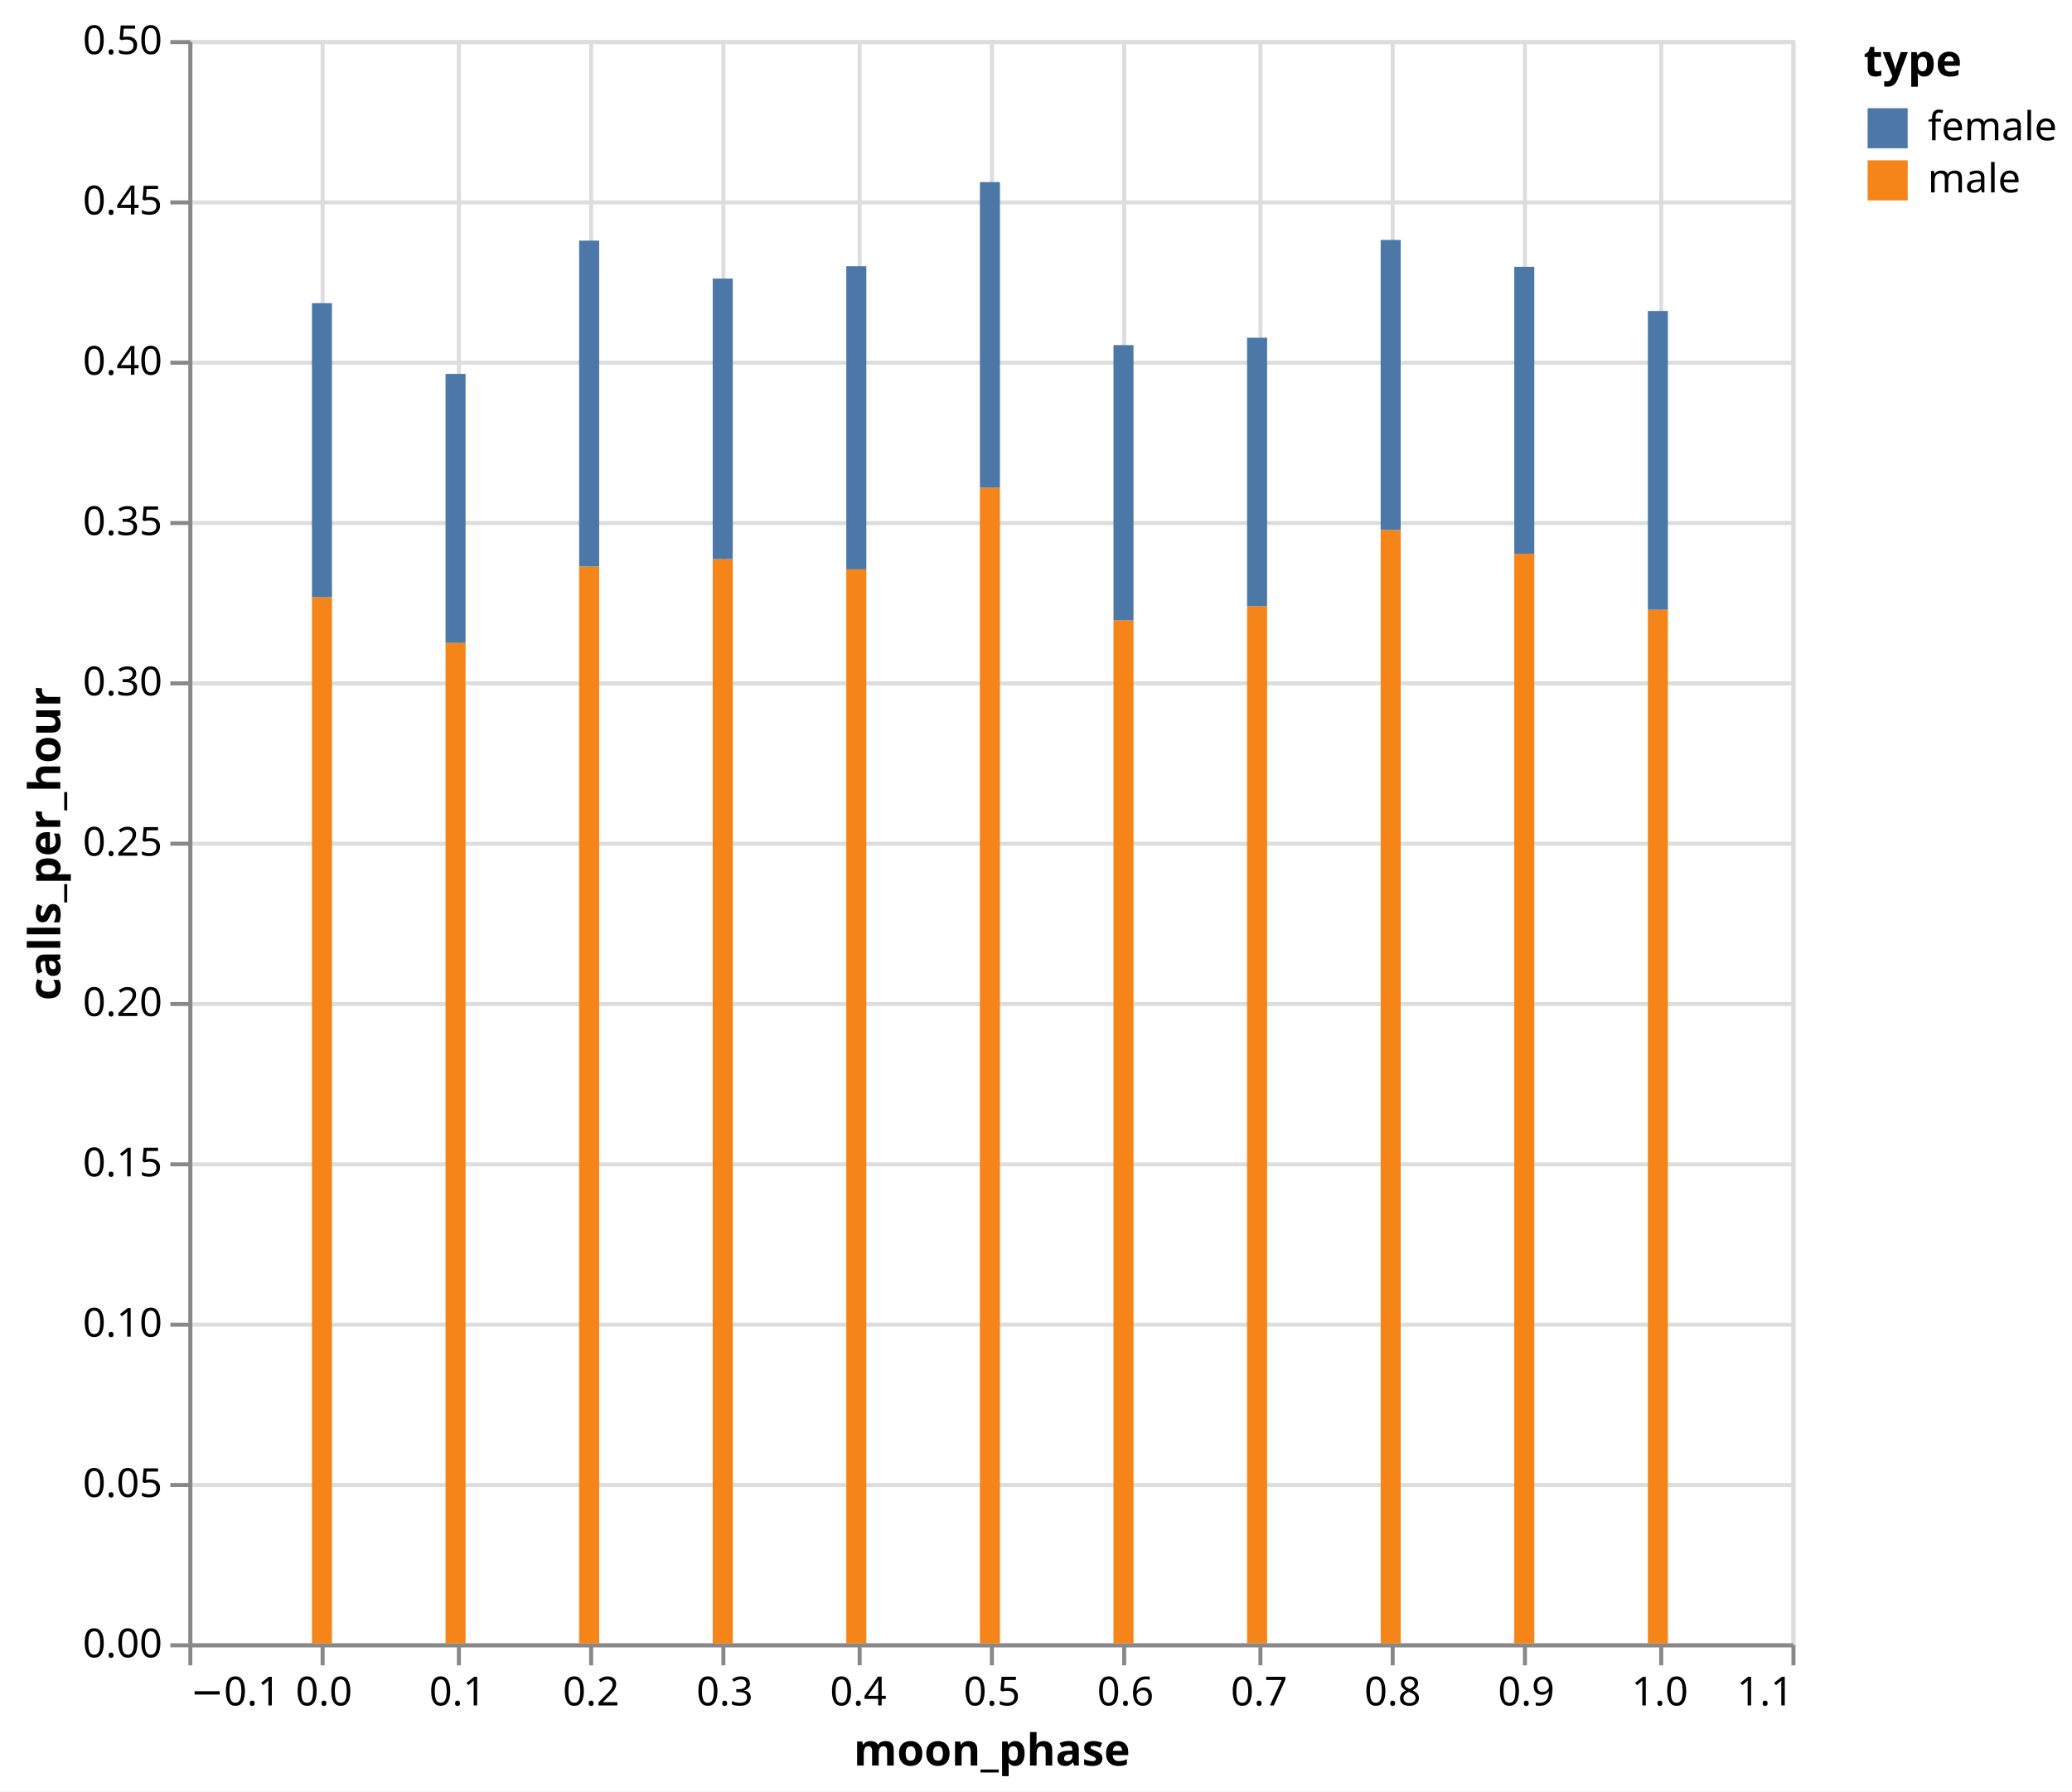
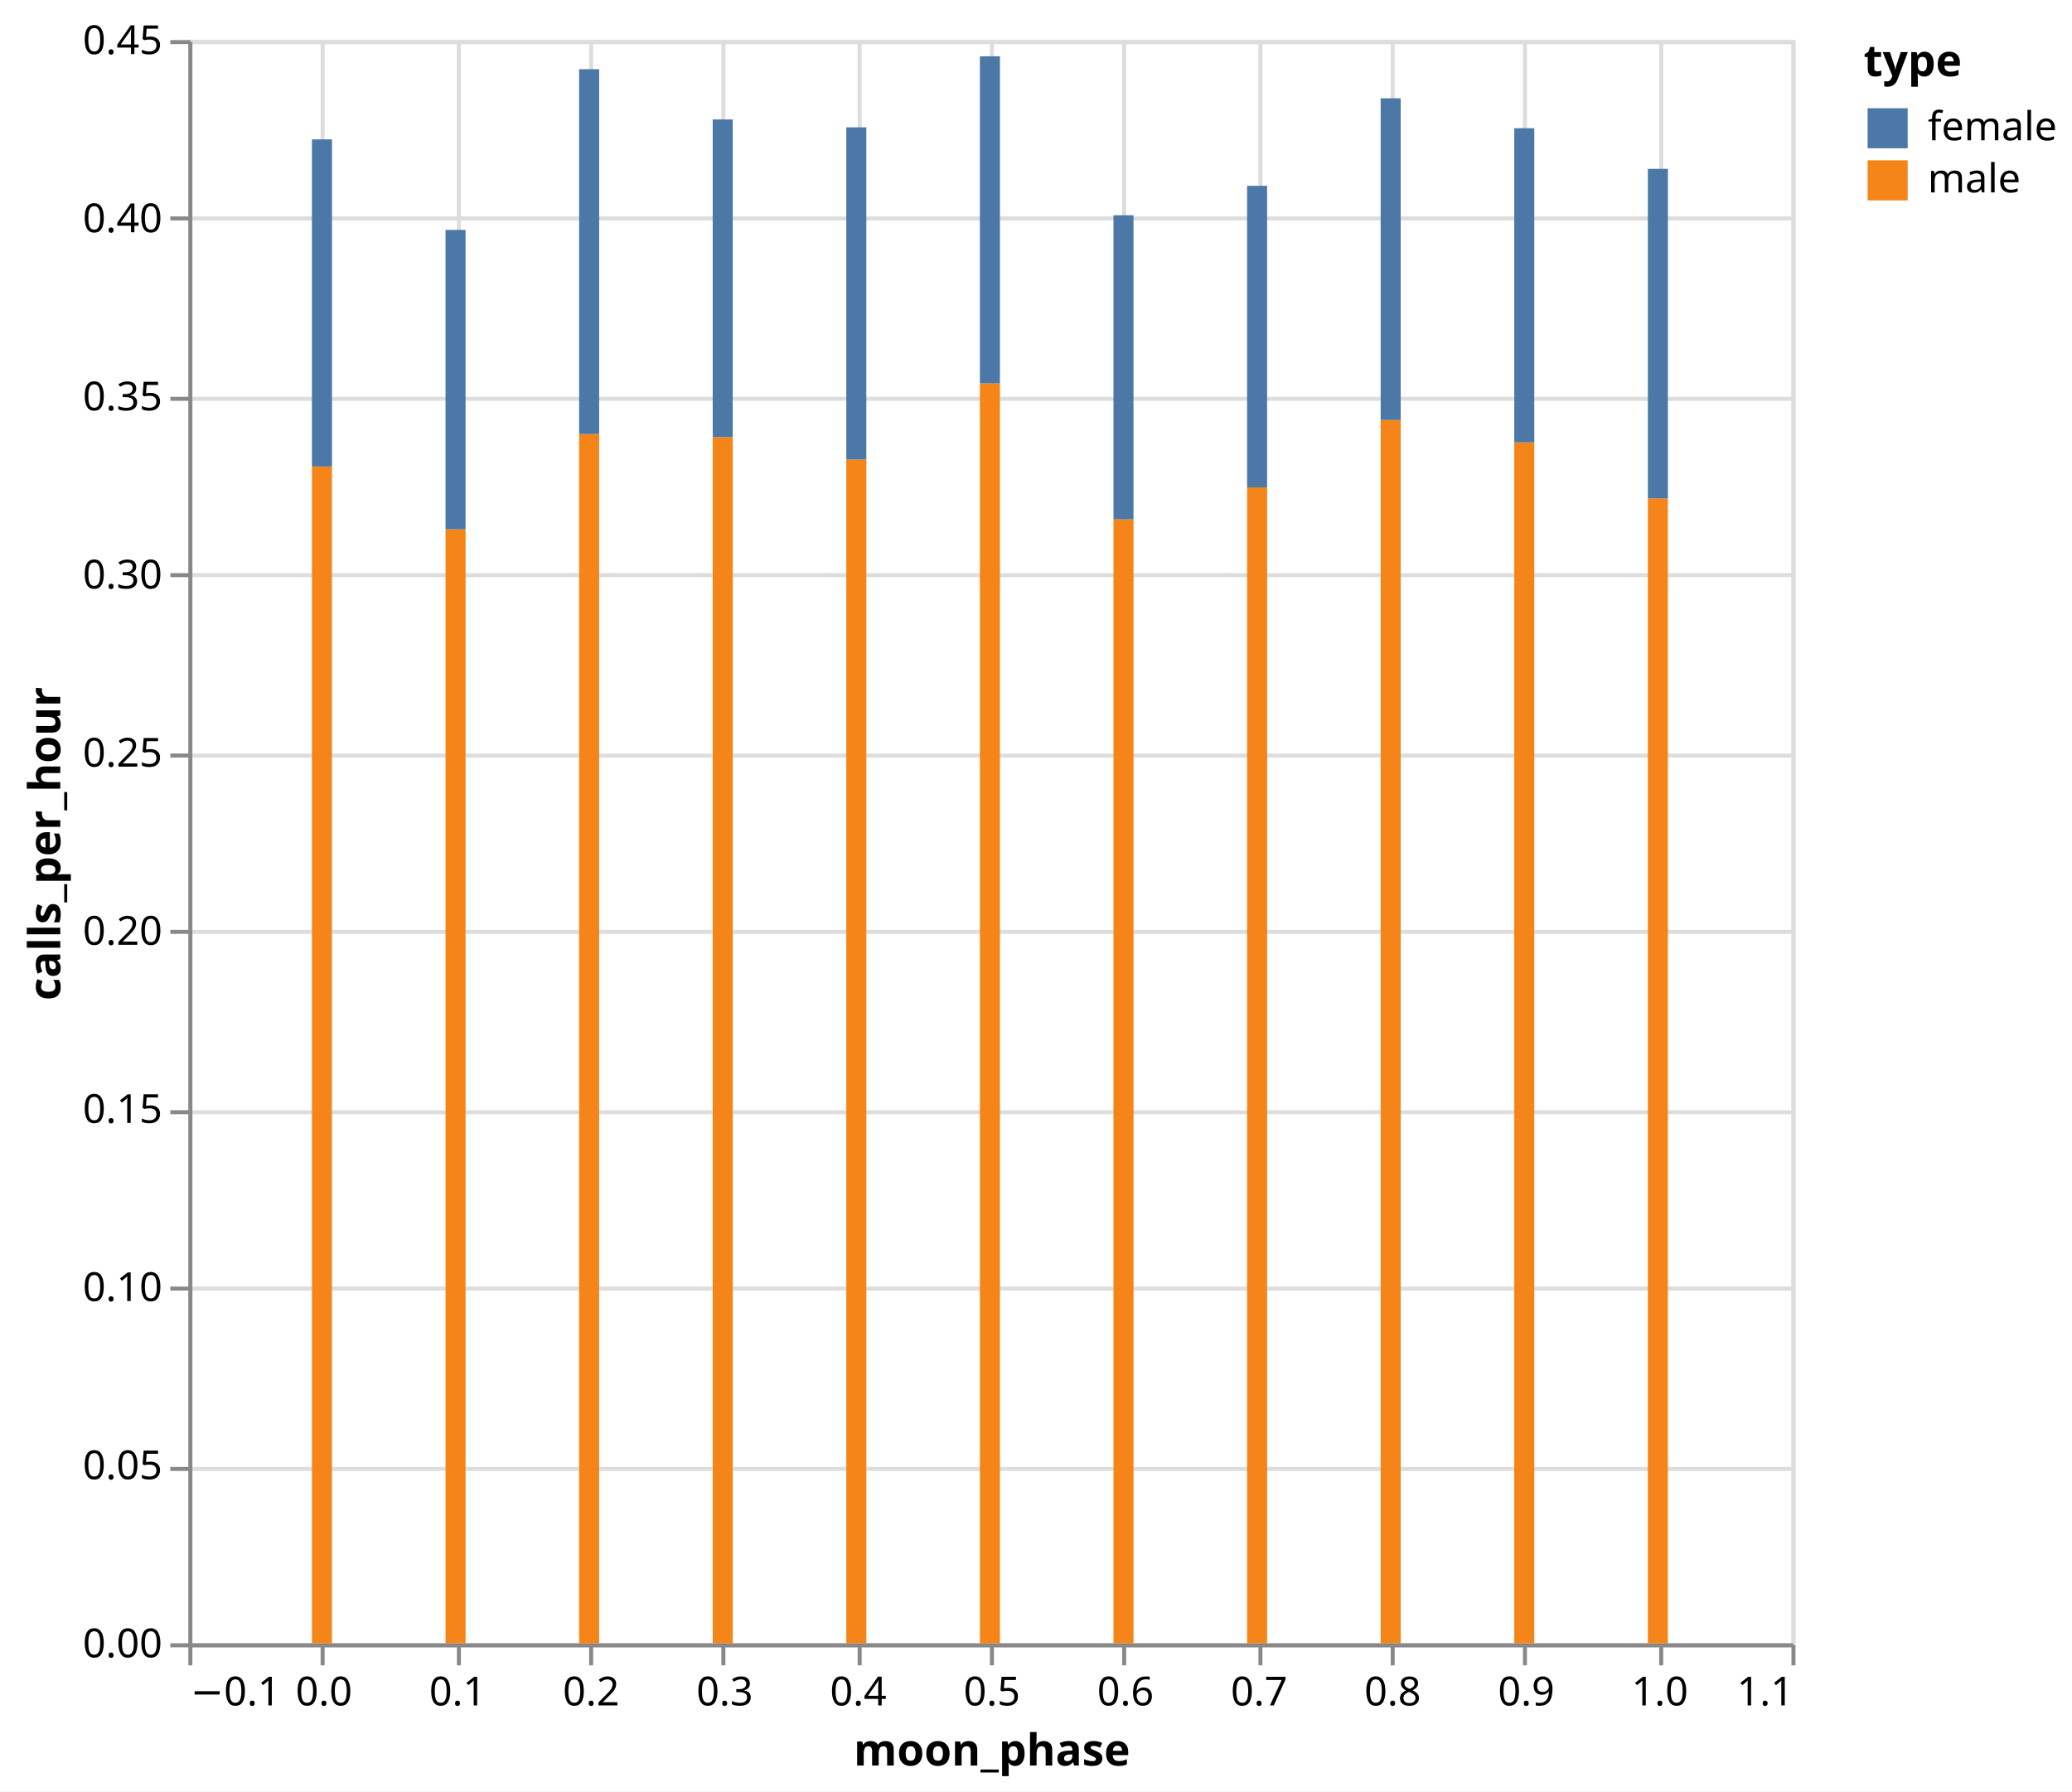
<svg xmlns="http://www.w3.org/2000/svg" version="1.1" class="marks" width="517" height="447" viewBox="0 0 517 447">
  <rect width="517" height="447" fill="white" />
  <g fill="none" stroke-miterlimit="10" transform="translate(47,10)">
    <g class="mark-group role-frame root" role="graphics-object" aria-roledescription="group mark container">
      <g transform="translate(0,0)">
        <path class="background" aria-hidden="true" d="M0.5,0.5h400v400h-400Z" stroke="#ddd" />
        <g>
          <g class="mark-group role-axis" aria-hidden="true">
            <g transform="translate(0.5,400.5)">
              <path class="background" aria-hidden="true" d="M0,0h0v0h0Z" pointer-events="none" />
              <g>
                <g class="mark-rule role-axis-grid" pointer-events="none">
                  <line transform="translate(0,-400)" x2="0" y2="400" stroke="#ddd" stroke-width="1" opacity="1" />
                  <line transform="translate(33,-400)" x2="0" y2="400" stroke="#ddd" stroke-width="1" opacity="1" />
                  <line transform="translate(67,-400)" x2="0" y2="400" stroke="#ddd" stroke-width="1" opacity="1" />
                  <line transform="translate(100,-400)" x2="0" y2="400" stroke="#ddd" stroke-width="1" opacity="1" />
                  <line transform="translate(133,-400)" x2="0" y2="400" stroke="#ddd" stroke-width="1" opacity="1" />
                  <line transform="translate(167,-400)" x2="0" y2="400" stroke="#ddd" stroke-width="1" opacity="1" />
                  <line transform="translate(200,-400)" x2="0" y2="400" stroke="#ddd" stroke-width="1" opacity="1" />
                  <line transform="translate(233,-400)" x2="0" y2="400" stroke="#ddd" stroke-width="1" opacity="1" />
                  <line transform="translate(267,-400)" x2="0" y2="400" stroke="#ddd" stroke-width="1" opacity="1" />
                  <line transform="translate(300,-400)" x2="0" y2="400" stroke="#ddd" stroke-width="1" opacity="1" />
                  <line transform="translate(333,-400)" x2="0" y2="400" stroke="#ddd" stroke-width="1" opacity="1" />
                  <line transform="translate(367,-400)" x2="0" y2="400" stroke="#ddd" stroke-width="1" opacity="1" />
                  <line transform="translate(400,-400)" x2="0" y2="400" stroke="#ddd" stroke-width="1" opacity="1" />
                </g>
              </g>
              <path class="foreground" aria-hidden="true" d="" pointer-events="none" display="none" />
            </g>
          </g>
          <g class="mark-group role-axis" aria-hidden="true">
            <g transform="translate(0.5,0.5)">
              <path class="background" aria-hidden="true" d="M0,0h0v0h0Z" pointer-events="none" />
              <g>
                <g class="mark-rule role-axis-grid" pointer-events="none">
                  <line transform="translate(0,400)" x2="400" y2="0" stroke="#ddd" stroke-width="1" opacity="1" />
-                   <line transform="translate(0,360)" x2="400" y2="0" stroke="#ddd" stroke-width="1" opacity="1" />
-                   <line transform="translate(0,320)" x2="400" y2="0" stroke="#ddd" stroke-width="1" opacity="1" />
-                   <line transform="translate(0,280)" x2="400" y2="0" stroke="#ddd" stroke-width="1" opacity="1" />
-                   <line transform="translate(0,240)" x2="400" y2="0" stroke="#ddd" stroke-width="1" opacity="1" />
-                   <line transform="translate(0,200)" x2="400" y2="0" stroke="#ddd" stroke-width="1" opacity="1" />
-                   <line transform="translate(0,160)" x2="400" y2="0" stroke="#ddd" stroke-width="1" opacity="1" />
-                   <line transform="translate(0,120)" x2="400" y2="0" stroke="#ddd" stroke-width="1" opacity="1" />
-                   <line transform="translate(0,80)" x2="400" y2="0" stroke="#ddd" stroke-width="1" opacity="1" />
-                   <line transform="translate(0,40)" x2="400" y2="0" stroke="#ddd" stroke-width="1" opacity="1" />
+                   <line transform="translate(0,356)" x2="400" y2="0" stroke="#ddd" stroke-width="1" opacity="1" />
+                   <line transform="translate(0,311)" x2="400" y2="0" stroke="#ddd" stroke-width="1" opacity="1" />
+                   <line transform="translate(0,267)" x2="400" y2="0" stroke="#ddd" stroke-width="1" opacity="1" />
+                   <line transform="translate(0,222)" x2="400" y2="0" stroke="#ddd" stroke-width="1" opacity="1" />
+                   <line transform="translate(0,178)" x2="400" y2="0" stroke="#ddd" stroke-width="1" opacity="1" />
+                   <line transform="translate(0,133)" x2="400" y2="0" stroke="#ddd" stroke-width="1" opacity="1" />
+                   <line transform="translate(0,89)" x2="400" y2="0" stroke="#ddd" stroke-width="1" opacity="1" />
+                   <line transform="translate(0,44)" x2="400" y2="0" stroke="#ddd" stroke-width="1" opacity="1" />
                  <line transform="translate(0,0)" x2="400" y2="0" stroke="#ddd" stroke-width="1" opacity="1" />
                </g>
              </g>
              <path class="foreground" aria-hidden="true" d="" pointer-events="none" display="none" />
            </g>
          </g>
          <g class="mark-group role-axis" role="graphics-symbol" aria-roledescription="axis" aria-label="X-axis titled 'moon_phase' for a linear scale with values from −0.1 to 1.1">
            <g transform="translate(0.5,400.5)">
              <path class="background" aria-hidden="true" d="M0,0h0v0h0Z" pointer-events="none" />
              <g>
                <g class="mark-rule role-axis-tick" pointer-events="none">
                  <line transform="translate(0,0)" x2="0" y2="5" stroke="#888" stroke-width="1" opacity="1" />
                  <line transform="translate(33,0)" x2="0" y2="5" stroke="#888" stroke-width="1" opacity="1" />
                  <line transform="translate(67,0)" x2="0" y2="5" stroke="#888" stroke-width="1" opacity="1" />
                  <line transform="translate(100,0)" x2="0" y2="5" stroke="#888" stroke-width="1" opacity="1" />
                  <line transform="translate(133,0)" x2="0" y2="5" stroke="#888" stroke-width="1" opacity="1" />
                  <line transform="translate(167,0)" x2="0" y2="5" stroke="#888" stroke-width="1" opacity="1" />
                  <line transform="translate(200,0)" x2="0" y2="5" stroke="#888" stroke-width="1" opacity="1" />
                  <line transform="translate(233,0)" x2="0" y2="5" stroke="#888" stroke-width="1" opacity="1" />
                  <line transform="translate(267,0)" x2="0" y2="5" stroke="#888" stroke-width="1" opacity="1" />
                  <line transform="translate(300,0)" x2="0" y2="5" stroke="#888" stroke-width="1" opacity="1" />
                  <line transform="translate(333,0)" x2="0" y2="5" stroke="#888" stroke-width="1" opacity="1" />
                  <line transform="translate(367,0)" x2="0" y2="5" stroke="#888" stroke-width="1" opacity="1" />
                  <line transform="translate(400,0)" x2="0" y2="5" stroke="#888" stroke-width="1" opacity="1" />
                </g>
                <g class="mark-text role-axis-label" pointer-events="none">
                  <text text-anchor="start" transform="translate(0,15)" font-family="sans-serif" font-size="10px" fill="#000" opacity="1">−0.1</text>
                  <text text-anchor="middle" transform="translate(33.33333,15)" font-family="sans-serif" font-size="10px" fill="#000" opacity="1">0.0</text>
                  <text text-anchor="middle" transform="translate(66.66667,15)" font-family="sans-serif" font-size="10px" fill="#000" opacity="1">0.1</text>
                  <text text-anchor="middle" transform="translate(100,15)" font-family="sans-serif" font-size="10px" fill="#000" opacity="1">0.2</text>
                  <text text-anchor="middle" transform="translate(133.3333,15)" font-family="sans-serif" font-size="10px" fill="#000" opacity="1">0.3</text>
                  <text text-anchor="middle" transform="translate(166.6667,15)" font-family="sans-serif" font-size="10px" fill="#000" opacity="1">0.4</text>
                  <text text-anchor="middle" transform="translate(200,15)" font-family="sans-serif" font-size="10px" fill="#000" opacity="1">0.5</text>
                  <text text-anchor="middle" transform="translate(233.3333,15)" font-family="sans-serif" font-size="10px" fill="#000" opacity="1">0.6</text>
                  <text text-anchor="middle" transform="translate(266.6667,15)" font-family="sans-serif" font-size="10px" fill="#000" opacity="1">0.7</text>
                  <text text-anchor="middle" transform="translate(300,15)" font-family="sans-serif" font-size="10px" fill="#000" opacity="1">0.8</text>
                  <text text-anchor="middle" transform="translate(333.3333,15)" font-family="sans-serif" font-size="10px" fill="#000" opacity="1">0.9</text>
                  <text text-anchor="middle" transform="translate(366.6667,15)" font-family="sans-serif" font-size="10px" fill="#000" opacity="1">1.0</text>
                  <text text-anchor="end" transform="translate(400,15)" font-family="sans-serif" font-size="10px" fill="#000" opacity="1">1.1</text>
                </g>
                <g class="mark-rule role-axis-domain" pointer-events="none">
                  <line transform="translate(0,0)" x2="400" y2="0" stroke="#888" stroke-width="1" opacity="1" />
                </g>
                <g class="mark-text role-axis-title" pointer-events="none">
                  <text text-anchor="middle" transform="translate(200,30)" font-family="sans-serif" font-size="11px" font-weight="bold" fill="#000" opacity="1">moon_phase</text>
                </g>
              </g>
              <path class="foreground" aria-hidden="true" d="" pointer-events="none" display="none" />
            </g>
          </g>
          <g class="mark-group role-axis" role="graphics-symbol" aria-roledescription="axis" aria-label="Y-axis titled 'calls_per_hour' for a linear scale with values from 0.0 to 0.5">
            <g transform="translate(0.5,0.5)">
              <path class="background" aria-hidden="true" d="M0,0h0v0h0Z" pointer-events="none" />
              <g>
                <g class="mark-rule role-axis-tick" pointer-events="none">
                  <line transform="translate(0,400)" x2="-5" y2="0" stroke="#888" stroke-width="1" opacity="1" />
-                   <line transform="translate(0,360)" x2="-5" y2="0" stroke="#888" stroke-width="1" opacity="1" />
-                   <line transform="translate(0,320)" x2="-5" y2="0" stroke="#888" stroke-width="1" opacity="1" />
-                   <line transform="translate(0,280)" x2="-5" y2="0" stroke="#888" stroke-width="1" opacity="1" />
-                   <line transform="translate(0,240)" x2="-5" y2="0" stroke="#888" stroke-width="1" opacity="1" />
-                   <line transform="translate(0,200)" x2="-5" y2="0" stroke="#888" stroke-width="1" opacity="1" />
-                   <line transform="translate(0,160)" x2="-5" y2="0" stroke="#888" stroke-width="1" opacity="1" />
-                   <line transform="translate(0,120)" x2="-5" y2="0" stroke="#888" stroke-width="1" opacity="1" />
-                   <line transform="translate(0,80)" x2="-5" y2="0" stroke="#888" stroke-width="1" opacity="1" />
-                   <line transform="translate(0,40)" x2="-5" y2="0" stroke="#888" stroke-width="1" opacity="1" />
+                   <line transform="translate(0,356)" x2="-5" y2="0" stroke="#888" stroke-width="1" opacity="1" />
+                   <line transform="translate(0,311)" x2="-5" y2="0" stroke="#888" stroke-width="1" opacity="1" />
+                   <line transform="translate(0,267)" x2="-5" y2="0" stroke="#888" stroke-width="1" opacity="1" />
+                   <line transform="translate(0,222)" x2="-5" y2="0" stroke="#888" stroke-width="1" opacity="1" />
+                   <line transform="translate(0,178)" x2="-5" y2="0" stroke="#888" stroke-width="1" opacity="1" />
+                   <line transform="translate(0,133)" x2="-5" y2="0" stroke="#888" stroke-width="1" opacity="1" />
+                   <line transform="translate(0,89)" x2="-5" y2="0" stroke="#888" stroke-width="1" opacity="1" />
+                   <line transform="translate(0,44)" x2="-5" y2="0" stroke="#888" stroke-width="1" opacity="1" />
                  <line transform="translate(0,0)" x2="-5" y2="0" stroke="#888" stroke-width="1" opacity="1" />
                </g>
                <g class="mark-text role-axis-label" pointer-events="none">
                  <text text-anchor="end" transform="translate(-7,403)" font-family="sans-serif" font-size="10px" fill="#000" opacity="1">0.00</text>
-                   <text text-anchor="end" transform="translate(-7,363)" font-family="sans-serif" font-size="10px" fill="#000" opacity="1">0.05</text>
-                   <text text-anchor="end" transform="translate(-7,323)" font-family="sans-serif" font-size="10px" fill="#000" opacity="1">0.10</text>
-                   <text text-anchor="end" transform="translate(-7,283)" font-family="sans-serif" font-size="10px" fill="#000" opacity="1">0.15</text>
-                   <text text-anchor="end" transform="translate(-7,243)" font-family="sans-serif" font-size="10px" fill="#000" opacity="1">0.20</text>
-                   <text text-anchor="end" transform="translate(-7,203)" font-family="sans-serif" font-size="10px" fill="#000" opacity="1">0.25</text>
-                   <text text-anchor="end" transform="translate(-7,163)" font-family="sans-serif" font-size="10px" fill="#000" opacity="1">0.30</text>
-                   <text text-anchor="end" transform="translate(-7,123)" font-family="sans-serif" font-size="10px" fill="#000" opacity="1">0.35</text>
-                   <text text-anchor="end" transform="translate(-7,83)" font-family="sans-serif" font-size="10px" fill="#000" opacity="1">0.40</text>
-                   <text text-anchor="end" transform="translate(-7,43)" font-family="sans-serif" font-size="10px" fill="#000" opacity="1">0.45</text>
-                   <text text-anchor="end" transform="translate(-7,3)" font-family="sans-serif" font-size="10px" fill="#000" opacity="1">0.50</text>
+                   <text text-anchor="end" transform="translate(-7,358.5556)" font-family="sans-serif" font-size="10px" fill="#000" opacity="1">0.05</text>
+                   <text text-anchor="end" transform="translate(-7,314.1111)" font-family="sans-serif" font-size="10px" fill="#000" opacity="1">0.10</text>
+                   <text text-anchor="end" transform="translate(-7,269.6667)" font-family="sans-serif" font-size="10px" fill="#000" opacity="1">0.15</text>
+                   <text text-anchor="end" transform="translate(-7,225.2222)" font-family="sans-serif" font-size="10px" fill="#000" opacity="1">0.20</text>
+                   <text text-anchor="end" transform="translate(-7,180.7778)" font-family="sans-serif" font-size="10px" fill="#000" opacity="1">0.25</text>
+                   <text text-anchor="end" transform="translate(-7,136.3333)" font-family="sans-serif" font-size="10px" fill="#000" opacity="1">0.30</text>
+                   <text text-anchor="end" transform="translate(-7,91.88889)" font-family="sans-serif" font-size="10px" fill="#000" opacity="1">0.35</text>
+                   <text text-anchor="end" transform="translate(-7,47.44444)" font-family="sans-serif" font-size="10px" fill="#000" opacity="1">0.40</text>
+                   <text text-anchor="end" transform="translate(-7,3)" font-family="sans-serif" font-size="10px" fill="#000" opacity="1">0.45</text>
                </g>
                <g class="mark-rule role-axis-domain" pointer-events="none">
                  <line transform="translate(0,400)" x2="0" y2="-400" stroke="#888" stroke-width="1" opacity="1" />
                </g>
                <g class="mark-text role-axis-title" pointer-events="none">
                  <text text-anchor="middle" transform="translate(-30.46289,200) rotate(-90) translate(0,-2)" font-family="sans-serif" font-size="11px" font-weight="bold" fill="#000" opacity="1">calls_per_hour</text>
                </g>
              </g>
              <path class="foreground" aria-hidden="true" d="" pointer-events="none" display="none" />
            </g>
          </g>
          <g class="mark-rect role-mark marks" role="graphics-object" aria-roledescription="rect mark container">
-             <path aria-label="moon_phase: 0.7; calls_per_hour: 0.323442153903; type: male" role="graphics-symbol" aria-roledescription="bar" d="M264.167,141.246h5v258.754h-5Z" fill="#f58518" />
-             <path aria-label="moon_phase: 0.6; calls_per_hour: 0.319030764902; type: male" role="graphics-symbol" aria-roledescription="bar" d="M230.833,144.775h5v255.225h-5Z" fill="#f58518" />
-             <path aria-label="moon_phase: 0.5; calls_per_hour: 0.360413185038; type: male" role="graphics-symbol" aria-roledescription="bar" d="M197.5,111.669h5v288.331h-5Z" fill="#f58518" />
-             <path aria-label="moon_phase: 0.4; calls_per_hour: 0.334938009285; type: male" role="graphics-symbol" aria-roledescription="bar" d="M164.167,132.05h5v267.95h-5Z" fill="#f58518" />
-             <path aria-label="moon_phase: 0.3; calls_per_hour: 0.338118956806; type: male" role="graphics-symbol" aria-roledescription="bar" d="M130.833,129.505h5v270.495h-5Z" fill="#f58518" />
-             <path aria-label="moon_phase: 0.2; calls_per_hour: 0.33582639986; type: male" role="graphics-symbol" aria-roledescription="bar" d="M97.5,131.339h5v268.661h-5Z" fill="#f58518" />
-             <path aria-label="moon_phase: 0.1; calls_per_hour: 0.311997779217; type: male" role="graphics-symbol" aria-roledescription="bar" d="M64.167,150.402h5v249.598h-5Z" fill="#f58518" />
-             <path aria-label="moon_phase: 0; calls_per_hour: 0.326235902581; type: male" role="graphics-symbol" aria-roledescription="bar" d="M30.833,139.011h5v260.989h-5Z" fill="#f58518" />
-             <path aria-label="moon_phase: 0.8; calls_per_hour: 0.347207768651; type: male" role="graphics-symbol" aria-roledescription="bar" d="M297.5,122.234h5v277.766h-5Z" fill="#f58518" />
-             <path aria-label="moon_phase: 0.9; calls_per_hour: 0.339804407519; type: male" role="graphics-symbol" aria-roledescription="bar" d="M330.833,128.156h5v271.844h-5Z" fill="#f58518" />
-             <path aria-label="moon_phase: 1; calls_per_hour: 0.322331977879; type: male" role="graphics-symbol" aria-roledescription="bar" d="M364.167,142.134h5v257.866h-5Z" fill="#f58518" />
-             <path aria-label="moon_phase: 0.7; calls_per_hour: 0.0837376683235; type: female" role="graphics-symbol" aria-roledescription="bar" d="M264.167,74.256h5v66.99h-5Z" fill="#4c78a8" />
-             <path aria-label="moon_phase: 0.6; calls_per_hour: 0.0858352089199; type: female" role="graphics-symbol" aria-roledescription="bar" d="M230.833,76.107h5v68.668h-5Z" fill="#4c78a8" />
-             <path aria-label="moon_phase: 0.5; calls_per_hour: 0.0952982715634; type: female" role="graphics-symbol" aria-roledescription="bar" d="M197.5,35.431h5v76.239h-5Z" fill="#4c78a8" />
-             <path aria-label="moon_phase: 0.4; calls_per_hour: 0.0945306314927; type: female" role="graphics-symbol" aria-roledescription="bar" d="M164.167,56.425h5v75.625h-5Z" fill="#4c78a8" />
-             <path aria-label="moon_phase: 0.3; calls_per_hour: 0.0874974715399; type: female" role="graphics-symbol" aria-roledescription="bar" d="M130.833,59.507h5v69.998h-5Z" fill="#4c78a8" />
-             <path aria-label="moon_phase: 0.2; calls_per_hour: 0.101629264029; type: female" role="graphics-symbol" aria-roledescription="bar" d="M97.5,50.035h5v81.303h-5Z" fill="#4c78a8" />
-             <path aria-label="moon_phase: 0.1; calls_per_hour: 0.0838996075342; type: female" role="graphics-symbol" aria-roledescription="bar" d="M64.167,83.282h5v67.12h-5Z" fill="#4c78a8" />
-             <path aria-label="moon_phase: 0; calls_per_hour: 0.0917199884215; type: female" role="graphics-symbol" aria-roledescription="bar" d="M30.833,65.635h5v73.376h-5Z" fill="#4c78a8" />
-             <path aria-label="moon_phase: 0.8; calls_per_hour: 0.0904585935042; type: female" role="graphics-symbol" aria-roledescription="bar" d="M297.5,49.867h5v72.367h-5Z" fill="#4c78a8" />
-             <path aria-label="moon_phase: 0.9; calls_per_hour: 0.0894819815966; type: female" role="graphics-symbol" aria-roledescription="bar" d="M330.833,56.571h5v71.586h-5Z" fill="#4c78a8" />
-             <path aria-label="moon_phase: 1; calls_per_hour: 0.0931767443258; type: female" role="graphics-symbol" aria-roledescription="bar" d="M364.167,67.593h5v74.541h-5Z" fill="#4c78a8" />
+             <path aria-label="moon_phase: 0.7; calls_per_hour: 0.32444637747; type: male" role="graphics-symbol" aria-roledescription="bar" d="M264.167,111.603h5v288.397h-5Z" fill="#f58518" />
+             <path aria-label="moon_phase: 0.6; calls_per_hour: 0.3154755712; type: male" role="graphics-symbol" aria-roledescription="bar" d="M230.833,119.577h5v280.423h-5Z" fill="#f58518" />
+             <path aria-label="moon_phase: 0.5; calls_per_hour: 0.353643550378; type: male" role="graphics-symbol" aria-roledescription="bar" d="M197.5,85.65h5v314.35h-5Z" fill="#f58518" />
+             <path aria-label="moon_phase: 0.4; calls_per_hour: 0.33227684416; type: male" role="graphics-symbol" aria-roledescription="bar" d="M164.167,104.643h5v295.357h-5Z" fill="#f58518" />
+             <path aria-label="moon_phase: 0.3; calls_per_hour: 0.338588962575; type: male" role="graphics-symbol" aria-roledescription="bar" d="M130.833,99.032h5v300.968h-5Z" fill="#f58518" />
+             <path aria-label="moon_phase: 0.2; calls_per_hour: 0.339420748885; type: male" role="graphics-symbol" aria-roledescription="bar" d="M97.5,98.293h5v301.707h-5Z" fill="#f58518" />
+             <path aria-label="moon_phase: 0.1; calls_per_hour: 0.31267448846; type: male" role="graphics-symbol" aria-roledescription="bar" d="M64.167,122.067h5v277.933h-5Z" fill="#f58518" />
+             <path aria-label="moon_phase: 0; calls_per_hour: 0.330308352203; type: male" role="graphics-symbol" aria-roledescription="bar" d="M30.833,106.393h5v293.607h-5Z" fill="#f58518" />
+             <path aria-label="moon_phase: 0.8; calls_per_hour: 0.343363165791; type: male" role="graphics-symbol" aria-roledescription="bar" d="M297.5,94.788h5v305.212h-5Z" fill="#f58518" />
+             <path aria-label="moon_phase: 0.9; calls_per_hour: 0.33708729544; type: male" role="graphics-symbol" aria-roledescription="bar" d="M330.833,100.367h5v299.633h-5Z" fill="#f58518" />
+             <path aria-label="moon_phase: 1; calls_per_hour: 0.321363626236; type: male" role="graphics-symbol" aria-roledescription="bar" d="M364.167,114.343h5v285.657h-5Z" fill="#f58518" />
+             <path aria-label="moon_phase: 0.7; calls_per_hour: 0.0846445048552; type: female" role="graphics-symbol" aria-roledescription="bar" d="M264.167,36.364h5v75.24h-5Z" fill="#4c78a8" />
+             <path aria-label="moon_phase: 0.6; calls_per_hour: 0.085355094608; type: female" role="graphics-symbol" aria-roledescription="bar" d="M230.833,43.706h5v75.871h-5Z" fill="#4c78a8" />
+             <path aria-label="moon_phase: 0.5; calls_per_hour: 0.0918023215981; type: female" role="graphics-symbol" aria-roledescription="bar" d="M197.5,4.048h5v81.602h-5Z" fill="#4c78a8" />
+             <path aria-label="moon_phase: 0.4; calls_per_hour: 0.0932324864744; type: female" role="graphics-symbol" aria-roledescription="bar" d="M164.167,21.769h5v82.873h-5Z" fill="#4c78a8" />
+             <path aria-label="moon_phase: 0.3; calls_per_hour: 0.089131939817; type: female" role="graphics-symbol" aria-roledescription="bar" d="M130.833,19.804h5v79.228h-5Z" fill="#4c78a8" />
+             <path aria-label="moon_phase: 0.2; calls_per_hour: 0.102408564068; type: female" role="graphics-symbol" aria-roledescription="bar" d="M97.5,7.263h5v91.03h-5Z" fill="#4c78a8" />
+             <path aria-label="moon_phase: 0.1; calls_per_hour: 0.0840422851843; type: female" role="graphics-symbol" aria-roledescription="bar" d="M64.167,47.363h5v74.704h-5Z" fill="#4c78a8" />
+             <path aria-label="moon_phase: 0; calls_per_hour: 0.0918236827822; type: female" role="graphics-symbol" aria-roledescription="bar" d="M30.833,24.772h5v81.621h-5Z" fill="#4c78a8" />
+             <path aria-label="moon_phase: 0.8; calls_per_hour: 0.0902949966839; type: female" role="graphics-symbol" aria-roledescription="bar" d="M297.5,14.526h5v80.262h-5Z" fill="#4c78a8" />
+             <path aria-label="moon_phase: 0.9; calls_per_hour: 0.0881730845935; type: female" role="graphics-symbol" aria-roledescription="bar" d="M330.833,21.991h5v78.376h-5Z" fill="#4c78a8" />
+             <path aria-label="moon_phase: 1; calls_per_hour: 0.092497239865; type: female" role="graphics-symbol" aria-roledescription="bar" d="M364.167,32.124h5v82.22h-5Z" fill="#4c78a8" />
          </g>
          <g class="mark-group role-legend" role="graphics-symbol" aria-roledescription="legend" aria-label="Symbol legend titled 'type' for fill color with 2 values: female, male">
            <g transform="translate(418,0)">
              <path class="background" aria-hidden="true" d="M0,0h47v40h-47Z" pointer-events="none" />
              <g>
                <g class="mark-group role-legend-entry">
                  <g transform="translate(0,16)">
                    <path class="background" aria-hidden="true" d="M0,0h0v0h0Z" pointer-events="none" />
                    <g>
                      <g class="mark-group role-scope" role="graphics-object" aria-roledescription="group mark container">
                        <g transform="translate(0,0)">
                          <path class="background" aria-hidden="true" d="M0,0h46.015v11h-46.015Z" pointer-events="none" opacity="1" />
                          <g>
                            <g class="mark-symbol role-legend-symbol" pointer-events="none">
                              <path transform="translate(6,6)" d="M-5,-5h10v10h-10Z" fill="#4c78a8" stroke-width="1.5" opacity="1" />
                            </g>
                            <g class="mark-text role-legend-label" pointer-events="none">
                              <text text-anchor="start" transform="translate(16,9)" font-family="sans-serif" font-size="10px" fill="#000" opacity="1">female</text>
                            </g>
                          </g>
                          <path class="foreground" aria-hidden="true" d="" pointer-events="none" display="none" />
                        </g>
                        <g transform="translate(0,13)">
                          <path class="background" aria-hidden="true" d="M0,0h46.015v11h-46.015Z" pointer-events="none" opacity="1" />
                          <g>
                            <g class="mark-symbol role-legend-symbol" pointer-events="none">
                              <path transform="translate(6,6)" d="M-5,-5h10v10h-10Z" fill="#f58518" stroke-width="1.5" opacity="1" />
                            </g>
                            <g class="mark-text role-legend-label" pointer-events="none">
                              <text text-anchor="start" transform="translate(16,9)" font-family="sans-serif" font-size="10px" fill="#000" opacity="1">male</text>
                            </g>
                          </g>
                          <path class="foreground" aria-hidden="true" d="" pointer-events="none" display="none" />
                        </g>
                      </g>
                    </g>
                    <path class="foreground" aria-hidden="true" d="" pointer-events="none" display="none" />
                  </g>
                </g>
                <g class="mark-text role-legend-title" pointer-events="none">
                  <text text-anchor="start" transform="translate(0,9)" font-family="sans-serif" font-size="11px" font-weight="bold" fill="#000" opacity="1">type</text>
                </g>
              </g>
              <path class="foreground" aria-hidden="true" d="" pointer-events="none" display="none" />
            </g>
          </g>
        </g>
        <path class="foreground" aria-hidden="true" d="" display="none" />
      </g>
    </g>
  </g>
</svg>
